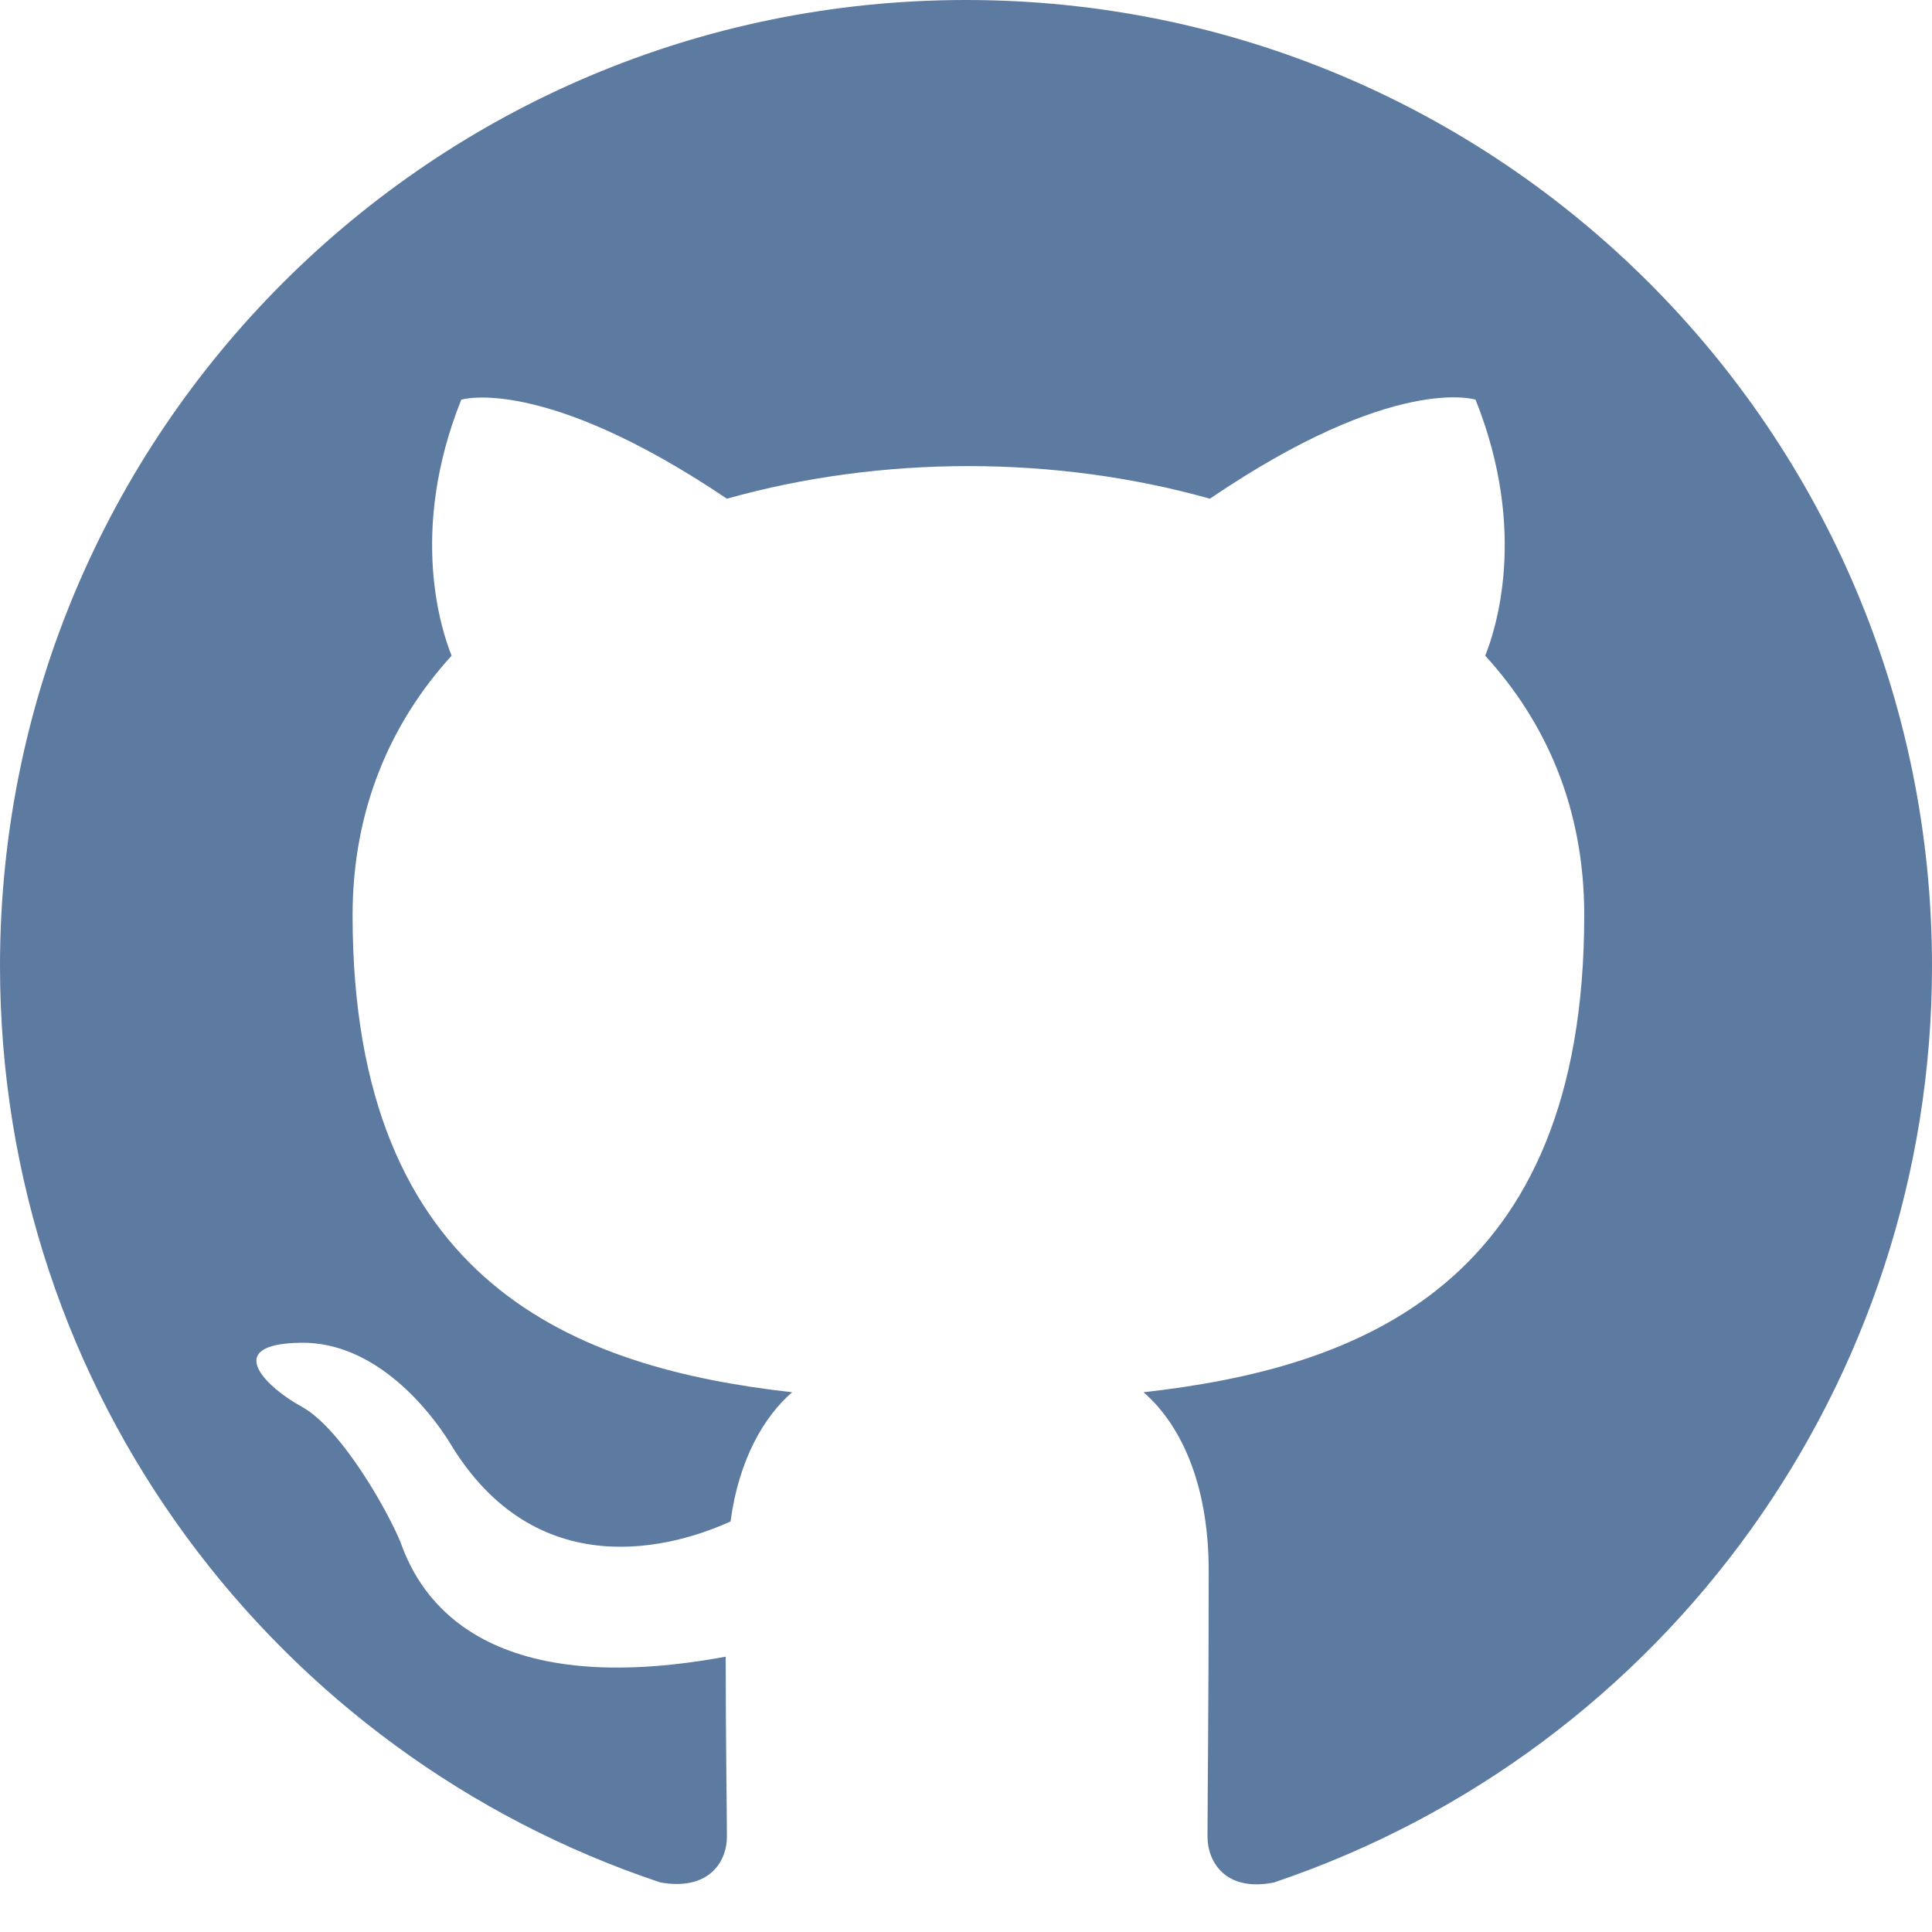
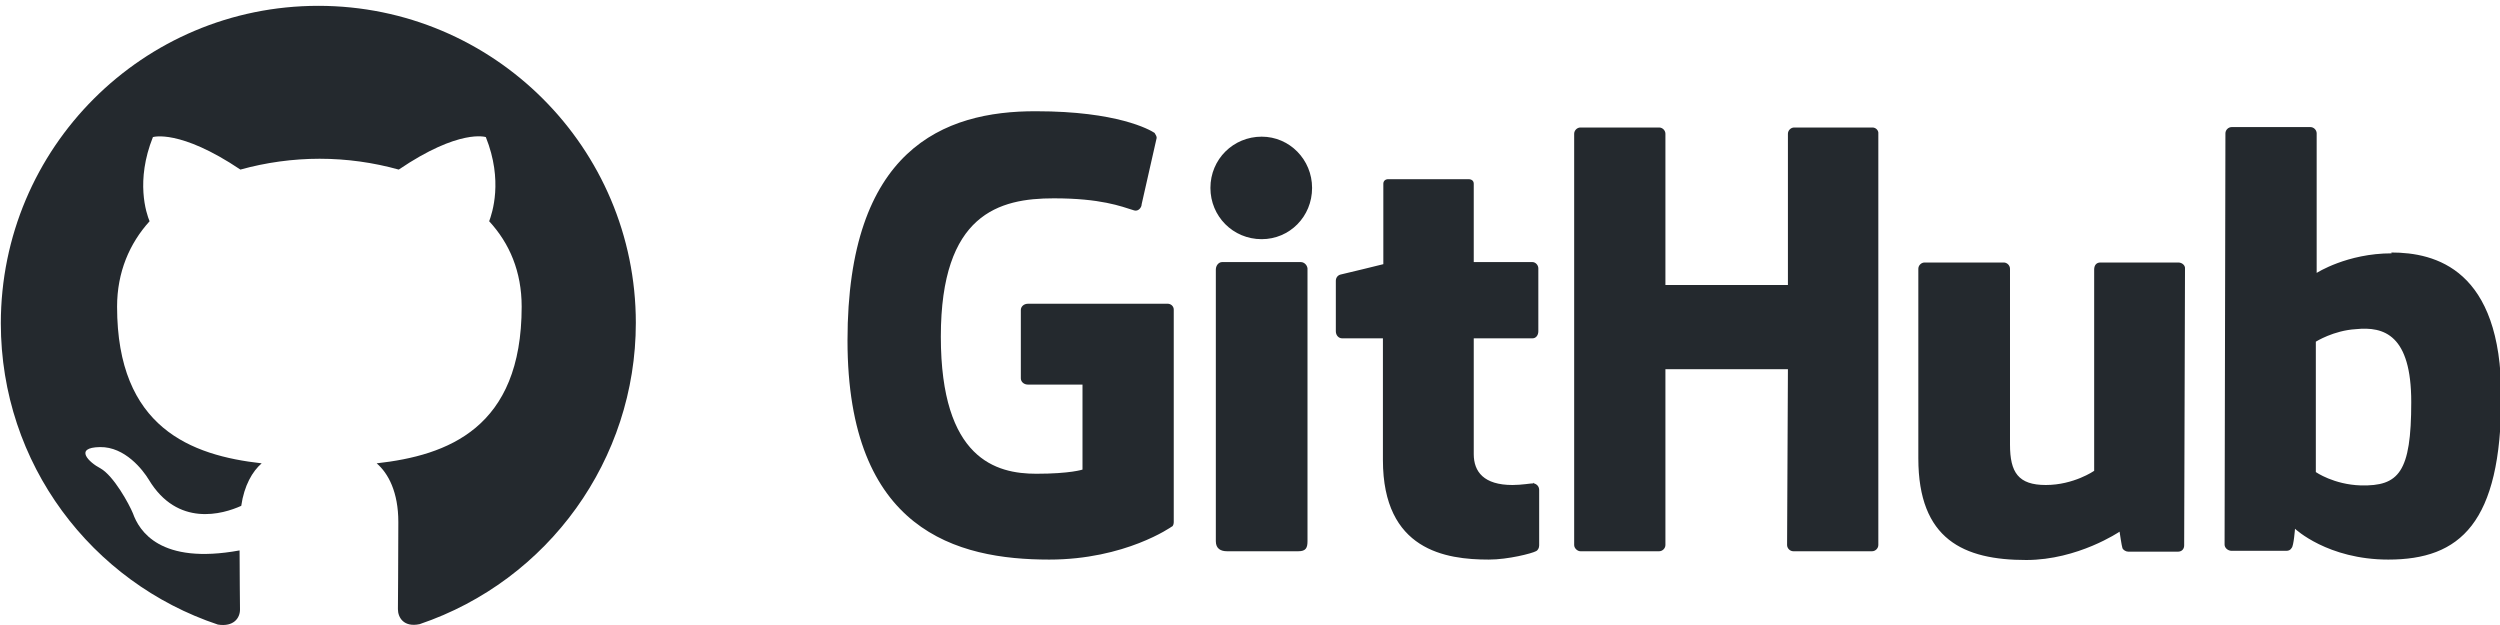
- <svg xmlns="http://www.w3.org/2000/svg" width="16" height="16" fill="#5D7AA1" class="bi bi-github" viewBox="0 0 16 16">
-   <path d="M8 0C3.58 0 0 3.58 0 8c0 3.54 2.29 6.53 5.47 7.59.4.07.55-.17.55-.38 0-.19-.01-.82-.01-1.49-2.01.37-2.53-.49-2.69-.94-.09-.23-.48-.94-.82-1.13-.28-.15-.68-.52-.01-.53.63-.01 1.08.58 1.23.82.72 1.21 1.87.87 2.33.66.07-.52.28-.87.51-1.07-1.78-.2-3.64-.89-3.64-3.95 0-.87.31-1.59.82-2.15-.08-.2-.36-1.02.08-2.12 0 0 .67-.21 2.2.82.64-.18 1.32-.27 2-.27s1.36.09 2 .27c1.53-1.04 2.2-.82 2.2-.82.44 1.1.16 1.92.08 2.12.51.56.82 1.27.82 2.15 0 3.07-1.87 3.75-3.65 3.95.29.25.54.73.54 1.48 0 1.07-.01 1.93-.01 2.2 0 .21.15.46.55.38A8.01 8.01 0 0 0 16 8c0-4.42-3.58-8-8-8" />
+ <svg xmlns="http://www.w3.org/2000/svg" version="1.1" id="layer" x="0px" y="0px" viewBox="21 245 600 150" style="enable-background:new 0 0 652 652;" xml:space="preserve">
+   <style type="text/css">
+ 	.st0{fill:#24292E;}
+ 	.st1{fill-rule:evenodd;clip-rule:evenodd;fill:#24292E;}
+ </style>
+   <path class="st0" d="M389.1,360.9h-0.2c0.1,0,0.1,0.1,0.2,0.1h0.1L389.1,360.9z M389.1,361c-0.8,0-2.9,0.4-5.1,0.4  c-6.9,0-9.3-3.2-9.3-7.4v-27.8h14.1c0.8,0,1.4-0.7,1.4-1.7v-15.1c0-0.8-0.7-1.5-1.4-1.5h-14.1v-18.8c0-0.7-0.5-1.1-1.3-1.1h-19.2  c-0.8,0-1.2,0.5-1.2,1.1v19.3c0,0-9.7,2.4-10.3,2.5c-0.7,0.2-1.1,0.8-1.1,1.5v12.1c0,1,0.7,1.7,1.5,1.7h9.8v29.2  c0,21.7,15.1,23.9,25.4,23.9c4.7,0,10.4-1.5,11.3-2c0.5-0.2,0.8-0.8,0.8-1.4v-13.3C390.4,361.8,389.9,361.2,389.1,361L389.1,361z   M599.7,341.5c0-16.1-6.5-18.2-13.3-17.5c-5.3,0.3-9.6,3-9.6,3v31.3c0,0,4.3,3,10.8,3.2C596.7,361.7,599.7,358.4,599.7,341.5  L599.7,341.5z M621.3,340.1c0,30.5-9.9,39.2-27.1,39.2c-14.6,0-22.4-7.4-22.4-7.4s-0.3,4.1-0.8,4.6c-0.3,0.5-0.7,0.7-1.3,0.7h-13.1  c-0.9,0-1.7-0.7-1.7-1.5l0.2-98.7c0-0.8,0.7-1.5,1.5-1.5h18.9c0.8,0,1.5,0.7,1.5,1.5v33.5c0,0,7.3-4.7,18-4.7l-0.1-0.2  C605.5,305.6,621.3,309.6,621.3,340.1L621.3,340.1z M543.8,308h-18.7c-1,0-1.5,0.7-1.5,1.7V358c0,0-4.9,3.4-11.6,3.4  c-6.6,0-8.6-3-8.6-9.7v-42.2c0-0.8-0.7-1.5-1.5-1.5h-19c-0.8,0-1.5,0.7-1.5,1.5V355c0,19.5,10.9,24.4,25.9,24.4  c12.4,0,22.4-6.8,22.4-6.8s0.5,3.5,0.7,4c0.2,0.4,0.8,0.8,1.4,0.8h11.9c1,0,1.5-0.7,1.5-1.5l0.2-66.4  C545.5,308.7,544.7,308,543.8,308L543.8,308z M333.2,307.9h-18.9c-0.8,0-1.5,0.8-1.5,1.8v65.2c0,1.8,1.2,2.4,2.7,2.4h17.1  c1.8,0,2.2-0.8,2.2-2.4v-65.5C334.7,308.6,334,307.9,333.2,307.9L333.2,307.9z M323.8,277.8c-6.8,0-12.3,5.4-12.3,12.3  c0,6.8,5.4,12.3,12.3,12.3c6.7,0,12.1-5.4,12.1-12.3C335.9,283.3,330.5,277.8,323.8,277.8L323.8,277.8z M470.4,275.6h-18.8  c-0.8,0-1.5,0.7-1.5,1.5v36.3h-29.4v-36.3c0-0.8-0.7-1.5-1.5-1.5h-18.9c-0.8,0-1.5,0.7-1.5,1.5v98.7c0,0.8,0.8,1.5,1.5,1.5h18.9  c0.8,0,1.5-0.7,1.5-1.5v-42.2h29.4l-0.2,42.2c0,0.8,0.7,1.5,1.5,1.5h18.9c0.8,0,1.5-0.7,1.5-1.5v-98.7  C471.9,276.3,471.2,275.6,470.4,275.6L470.4,275.6z M302.7,319.3v51c0,0.3-0.1,1-0.5,1.1c0,0-11.1,7.9-29.4,7.9  c-22.1,0-48.4-6.9-48.4-52.6c0-45.7,22.9-55.1,45.3-55c19.4,0,27.2,4.4,28.4,5.2c0.3,0.5,0.5,0.8,0.5,1.2L295,294  c0,0.8-0.8,1.8-1.8,1.5c-3.2-1-8-2.9-19.3-2.9c-13.1,0-27.1,3.7-27.1,33.2c0,29.4,13.3,32.9,22.9,32.9c8.2,0,11.1-1,11.1-1v-20.4  h-13.1c-1,0-1.7-0.7-1.7-1.5v-16.4c0-0.8,0.7-1.5,1.7-1.5H301C302,317.8,302.7,318.5,302.7,319.3L302.7,319.3z M302.7,319.3" />
+   <path class="st1" d="M97.4,246.4c-42.1,0-76.2,34.1-76.2,76.2c0,33.7,21.8,62.2,52.1,72.3c3.8,0.6,5.3-1.6,5.3-3.6  c0-1.8-0.1-7.8-0.1-14.2c-19.1,3.5-24.1-4.7-25.6-8.9c-0.9-2.2-4.6-9-7.8-10.8c-2.7-1.4-6.5-5-0.1-5.1c6-0.1,10.3,5.5,11.7,7.8  c6.9,11.5,17.8,8.3,22.2,6.3c0.7-4.9,2.7-8.3,4.9-10.2c-16.9-1.9-34.7-8.5-34.7-37.6c0-8.3,3-15.2,7.8-20.5  c-0.8-1.9-3.4-9.7,0.8-20.2c0,0,6.4-2,21,7.8c6.1-1.7,12.6-2.6,19-2.6c6.5,0,12.9,0.9,19,2.6c14.6-9.9,20.9-7.8,20.9-7.8  c4.2,10.5,1.5,18.3,0.8,20.2c4.9,5.3,7.8,12.1,7.8,20.5c0,29.2-17.8,35.7-34.8,37.6c2.8,2.4,5.2,6.9,5.2,14.1  c0,10.2-0.1,18.4-0.1,20.9c0,2,1.4,4.4,5.2,3.6c31-10.5,51.9-39.6,51.9-72.3C173.6,280.5,139.5,246.4,97.4,246.4L97.4,246.4z   M97.4,246.4" />
</svg>
